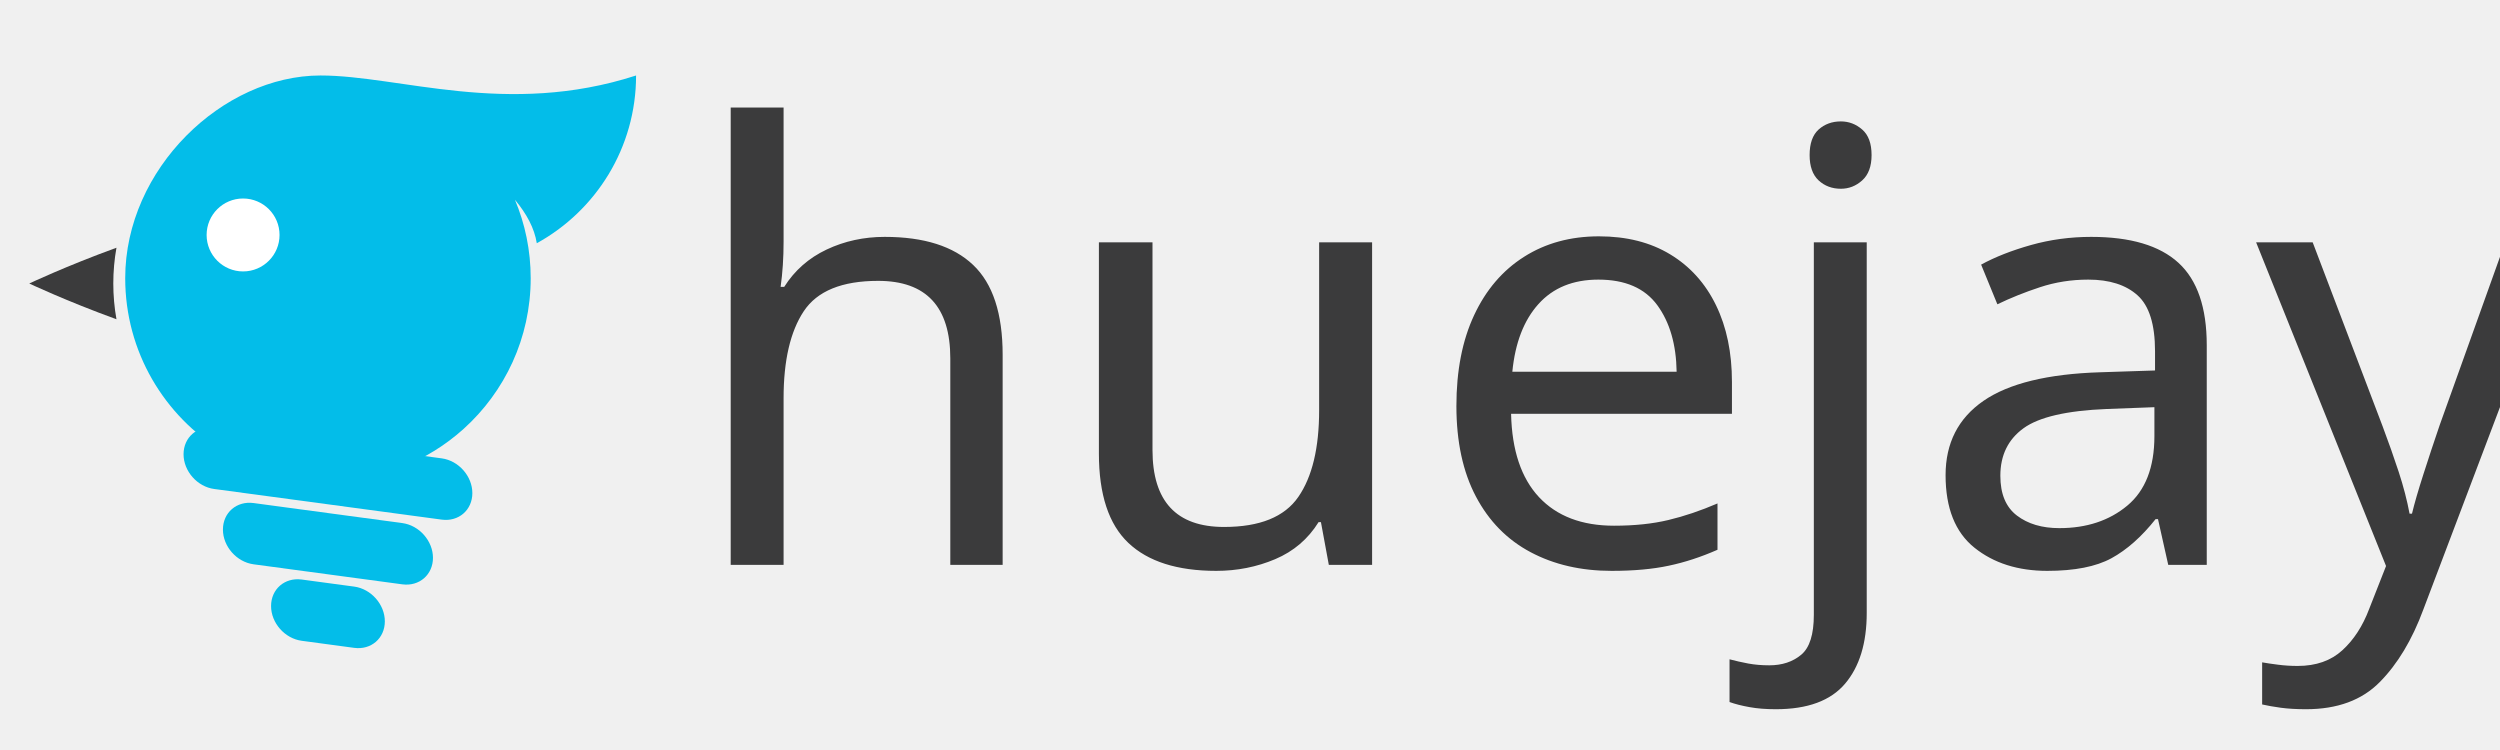
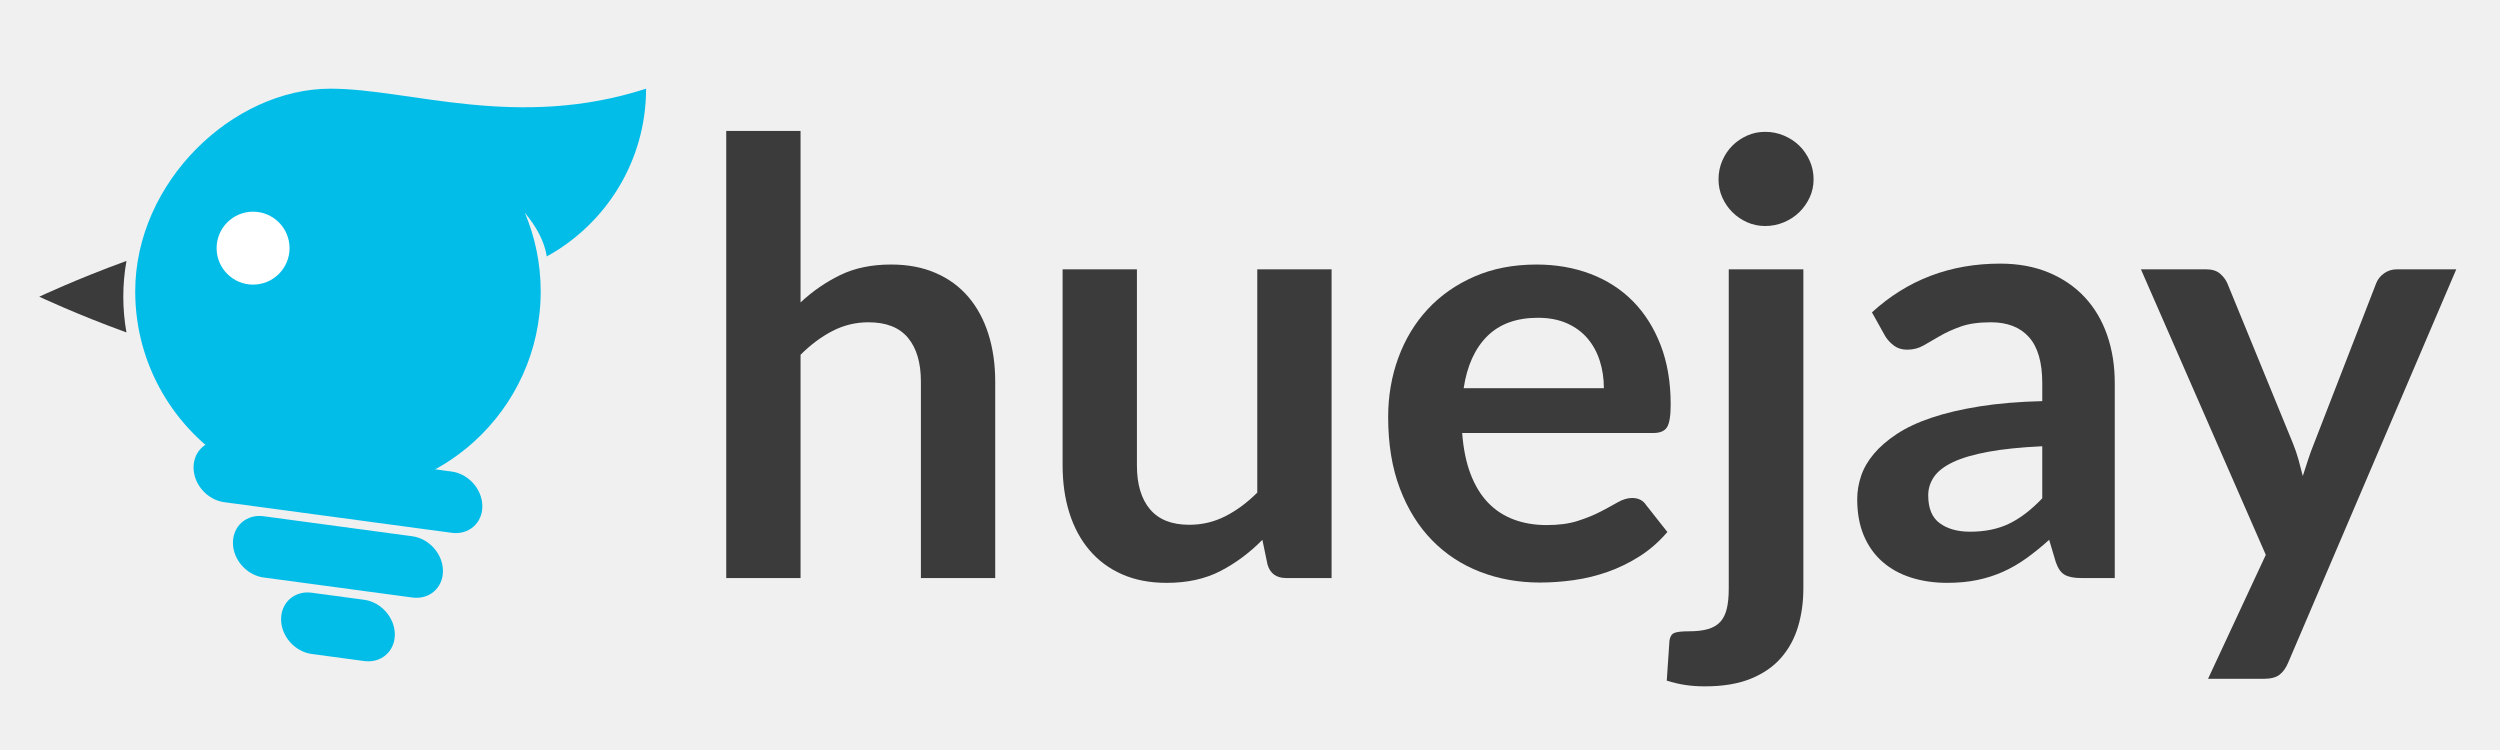
- <svg xmlns="http://www.w3.org/2000/svg" version="1.1" id="Layer_1" x="0px" y="0px" width="500px" height="150px" viewBox="156 221.5 500 150" enable-background="new 156 221.5 500 150" xml:space="preserve">
+ <svg xmlns="http://www.w3.org/2000/svg" version="1.1" id="Layer_1" x="0px" y="0px" width="500px" height="150px" viewBox="0 0 500 150" enable-background="new 0 0 500 150" xml:space="preserve">
  <g>
-     <path fill="#03BDE9" d="M220.095,236.597c15.781,0,37.248,8.37,63.121,0c0,14.461-8.023,27.044-19.86,33.551   c-0.463-3.006-2.051-5.915-4.37-8.7c2.03,4.829,3.153,10.132,3.153,15.698c0,11.962-5.182,22.709-13.418,30.132   c-7.186,6.474-16.695,10.417-27.13,10.417c-7.689,0-14.877-2.141-21.004-5.856c-11.715-7.111-19.544-19.986-19.544-34.692   C181.042,255.229,200.586,236.597,220.095,236.597" />
-     <path fill="#03BDE9" d="M206.713,334.361l29.754,4.006c3.384,0.456,6.126-1.917,6.126-5.302c0-3.383-2.742-6.493-6.126-6.95   l-29.754-4.006c-3.384-0.456-6.127,1.918-6.127,5.301C200.586,330.794,203.33,333.904,206.713,334.361" />
-     <path fill="#03BDE9" d="M216.339,349.658l10.503,1.414c3.383,0.456,6.125-1.917,6.125-5.301s-2.743-6.495-6.125-6.951   l-10.503-1.414c-3.384-0.455-6.126,1.917-6.126,5.302S212.957,349.204,216.339,349.658" />
-     <path fill="#03BDE9" d="M198.837,319.298l45.507,6.127c3.384,0.455,6.126-1.918,6.126-5.302c0-3.385-2.743-6.496-6.126-6.951   l-45.507-6.127c-3.384-0.455-6.127,1.917-6.127,5.302S195.453,318.843,198.837,319.298" />
+     <path fill="#03BDE9" d="M66.095,17.735c15.781,0,37.248,8.369,63.121,0c0,14.461-8.022,27.043-19.86,33.551   c-0.463-3.006-2.051-5.916-4.369-8.7c2.029,4.829,3.152,10.132,3.152,15.698c0,11.961-5.182,22.708-13.417,30.13   c-7.186,6.475-16.695,10.418-27.13,10.418c-7.689,0-14.877-2.141-21.004-5.855c-11.715-7.111-19.544-19.986-19.544-34.693   C27.042,36.366,46.586,17.735,66.095,17.735" />
+     <path fill="#03BDE9" d="M52.713,115.498l29.754,4.006c3.384,0.457,6.126-1.916,6.126-5.303c0-3.383-2.742-6.492-6.126-6.949   l-29.754-4.006c-3.384-0.457-6.127,1.918-6.127,5.301C46.586,111.932,49.33,115.041,52.713,115.498" />
+     <path fill="#03BDE9" d="M62.339,130.795l10.503,1.414c3.383,0.455,6.125-1.918,6.125-5.301c0-3.385-2.743-6.496-6.125-6.951   l-10.503-1.414c-3.384-0.455-6.126,1.918-6.126,5.303S58.957,130.342,62.339,130.795" />
+     <path fill="#03BDE9" d="M44.837,100.436l45.507,6.127c3.384,0.455,6.126-1.918,6.126-5.303s-2.743-6.496-6.126-6.951l-45.507-6.127   c-3.384-0.455-6.127,1.918-6.127,5.303S41.453,99.98,44.837,100.436" />
  </g>
-   <path fill="#FFFFFF" d="M197.323,268.493c0,4.027,3.264,7.293,7.292,7.293c4.028,0,7.294-3.266,7.294-7.293  c0-4.028-3.265-7.293-7.294-7.293C200.586,261.199,197.323,264.465,197.323,268.493" />
-   <path fill="#3B3B3C" d="M179.292,285.353c-10.064-3.661-17.438-7.152-17.438-7.152s7.375-3.493,17.438-7.155  C178.449,275.775,178.449,280.624,179.292,285.353" />
-   <text transform="matrix(1 0 0 1 291.9043 334.4697)" fill="#3B3B3C" font-family="'Lato-Bold'" font-size="120.35">huejay</text>
+   <path fill="#FFFFFF" d="M43.323,49.63c0,4.026,3.264,7.293,7.292,7.293c4.028,0,7.294-3.267,7.294-7.293  c0-4.028-3.265-7.293-7.294-7.293C46.586,42.336,43.323,45.602,43.323,49.63" />
+   <path fill="#3B3B3C" d="M25.292,66.491c-10.064-3.662-17.438-7.152-17.438-7.152s7.375-3.493,17.438-7.155  C24.449,56.913,24.449,61.761,25.292,66.491" />
+   <g enable-background="new    ">
+     <path fill="#3B3B3C" d="M160.109,60.487c2.407-2.247,5.055-4.071,7.943-5.477c2.888-1.403,6.278-2.105,10.169-2.105   c3.37,0,6.358,0.571,8.966,1.715c2.607,1.143,4.784,2.748,6.529,4.813c1.745,2.066,3.069,4.534,3.972,7.401   c0.902,2.869,1.354,6.028,1.354,9.478v39.295h-14.863V76.312c0-3.77-0.863-6.689-2.588-8.755c-1.725-2.065-4.353-3.1-7.883-3.1   c-2.568,0-4.975,0.582-7.221,1.745c-2.247,1.164-4.373,2.749-6.378,4.754v44.651h-14.863V26.186h14.863V60.487z" />
+     <path fill="#3B3B3C" d="M266.317,53.867v61.741h-9.087c-1.965,0-3.209-0.902-3.73-2.709l-1.023-4.934   c-2.527,2.568-5.315,4.645-8.364,6.229c-3.049,1.584-6.64,2.377-10.771,2.377c-3.37,0-6.348-0.572-8.936-1.715   c-2.587-1.145-4.764-2.758-6.529-4.846c-1.766-2.084-3.099-4.562-4.001-7.432c-0.903-2.867-1.354-6.025-1.354-9.477V53.867h14.863   v39.235c0,3.771,0.873,6.689,2.618,8.756s4.362,3.098,7.853,3.098c2.567,0,4.974-0.57,7.221-1.715   c2.246-1.143,4.372-2.717,6.378-4.723V53.867H266.317z" />
+     <path fill="#3B3B3C" d="M292.434,86.602c0.24,3.17,0.802,5.908,1.685,8.215c0.882,2.307,2.046,4.213,3.49,5.717   s3.159,2.627,5.146,3.369c1.985,0.744,4.182,1.113,6.589,1.113s4.483-0.279,6.228-0.842c1.746-0.561,3.27-1.184,4.574-1.865   c1.303-0.682,2.445-1.303,3.43-1.865c0.982-0.562,1.936-0.844,2.858-0.844c1.243,0,2.166,0.463,2.769,1.385l4.271,5.416   c-1.645,1.926-3.49,3.541-5.535,4.844c-2.047,1.305-4.184,2.348-6.409,3.129c-2.227,0.783-4.493,1.334-6.8,1.654   c-2.308,0.322-4.543,0.482-6.71,0.482c-4.293,0-8.284-0.713-11.975-2.137c-3.691-1.424-6.9-3.529-9.628-6.318   c-2.729-2.787-4.875-6.236-6.439-10.35c-1.564-4.111-2.346-8.877-2.346-14.291c0-4.213,0.682-8.174,2.045-11.885   c1.363-3.71,3.319-6.94,5.867-9.688c2.547-2.747,5.656-4.924,9.328-6.529c3.67-1.604,7.812-2.406,12.426-2.406   c3.891,0,7.481,0.622,10.771,1.865c3.289,1.244,6.117,3.06,8.484,5.445c2.367,2.388,4.222,5.316,5.566,8.786   c1.344,3.47,2.016,7.432,2.016,11.885c0,2.246-0.24,3.76-0.723,4.543c-0.48,0.781-1.404,1.172-2.768,1.172H292.434z    M320.775,77.637c0-1.926-0.271-3.741-0.812-5.446c-0.541-1.705-1.354-3.199-2.437-4.483c-1.083-1.283-2.458-2.296-4.122-3.039   c-1.665-0.742-3.602-1.113-5.807-1.113c-4.293,0-7.672,1.225-10.14,3.671c-2.468,2.447-4.042,5.918-4.724,10.411H320.775z" />
+     <path fill="#3B3B3C" d="M360.672,53.867v63.846c0,2.688-0.352,5.215-1.053,7.582c-0.703,2.367-1.826,4.443-3.371,6.229   s-3.57,3.189-6.077,4.213c-2.507,1.021-5.565,1.533-9.177,1.533c-1.404,0-2.708-0.09-3.911-0.27   c-1.204-0.182-2.446-0.473-3.731-0.873l0.542-8.004c0.12-0.803,0.442-1.314,0.963-1.533c0.522-0.223,1.524-0.332,3.009-0.332   c1.483,0,2.738-0.15,3.761-0.451s1.835-0.783,2.437-1.443c0.603-0.662,1.033-1.535,1.295-2.619c0.26-1.082,0.391-2.428,0.391-4.031   V53.867H360.672z M362.717,35.875c0,1.284-0.261,2.488-0.781,3.61c-0.521,1.124-1.215,2.106-2.076,2.949   c-0.863,0.842-1.887,1.515-3.069,2.016c-1.184,0.502-2.437,0.752-3.761,0.752c-1.284,0-2.488-0.25-3.61-0.752   c-1.124-0.501-2.106-1.174-2.948-2.016c-0.843-0.843-1.516-1.825-2.017-2.949c-0.502-1.122-0.752-2.326-0.752-3.61   c0-1.323,0.25-2.566,0.752-3.73c0.501-1.163,1.174-2.166,2.017-3.009c0.842-0.843,1.824-1.514,2.948-2.016   c1.122-0.502,2.326-0.753,3.61-0.753c1.324,0,2.577,0.251,3.761,0.753c1.183,0.502,2.206,1.173,3.069,2.016   c0.861,0.843,1.555,1.846,2.076,3.009C362.456,33.308,362.717,34.551,362.717,35.875z" />
+     <path fill="#3B3B3C" d="M374.391,62.472c7.102-6.499,15.646-9.748,25.635-9.748c3.611,0,6.84,0.592,9.689,1.774   c2.848,1.185,5.254,2.829,7.221,4.935c1.965,2.106,3.46,4.624,4.482,7.552c1.023,2.93,1.535,6.139,1.535,9.628v38.994h-6.74   c-1.404,0-2.488-0.211-3.249-0.633c-0.763-0.42-1.364-1.273-1.806-2.557l-1.324-4.453c-1.564,1.404-3.089,2.639-4.572,3.701   c-1.485,1.062-3.029,1.955-4.634,2.678c-1.604,0.721-3.32,1.273-5.146,1.654c-1.826,0.381-3.842,0.572-6.047,0.572   c-2.608,0-5.016-0.352-7.222-1.053c-2.206-0.703-4.112-1.756-5.716-3.16c-1.605-1.404-2.85-3.148-3.731-5.234   c-0.883-2.086-1.323-4.514-1.323-7.281c0-1.564,0.26-3.119,0.781-4.664s1.374-3.018,2.558-4.424   c1.183-1.402,2.718-2.727,4.604-3.971s4.202-2.326,6.95-3.25c2.748-0.922,5.947-1.674,9.598-2.256s7.823-0.934,12.518-1.053v-3.611   c0-4.131-0.884-7.191-2.648-9.176c-1.766-1.986-4.312-2.979-7.643-2.979c-2.406,0-4.402,0.281-5.986,0.843   c-1.586,0.562-2.979,1.194-4.184,1.896c-1.203,0.702-2.297,1.334-3.279,1.896c-0.982,0.562-2.076,0.843-3.279,0.843   c-1.043,0-1.926-0.271-2.647-0.812s-1.304-1.174-1.745-1.896L374.391,62.472z M408.451,89.25   c-4.294,0.201-7.904,0.572-10.832,1.113c-2.93,0.541-5.275,1.234-7.041,2.076s-3.029,1.826-3.791,2.949s-1.143,2.346-1.143,3.67   c0,2.607,0.771,4.475,2.316,5.596c1.544,1.125,3.56,1.686,6.047,1.686c3.049,0,5.688-0.551,7.914-1.654s4.402-2.777,6.529-5.025   V89.25z" />
+     <path fill="#3B3B3C" d="M491.251,53.867l-33.638,78.709c-0.442,1.043-1.014,1.836-1.716,2.377s-1.774,0.812-3.219,0.812h-11.072   l11.554-24.793l-24.973-57.106h13.058c1.163,0,2.076,0.281,2.738,0.843c0.661,0.562,1.152,1.204,1.474,1.926l13.119,32.013   c0.44,1.084,0.812,2.166,1.113,3.25c0.301,1.082,0.591,2.186,0.872,3.309c0.361-1.123,0.722-2.236,1.083-3.34   c0.361-1.102,0.762-2.195,1.204-3.279l12.396-31.953c0.32-0.802,0.852-1.464,1.595-1.986c0.742-0.521,1.574-0.782,2.497-0.782   H491.251z" />
+   </g>
</svg>
